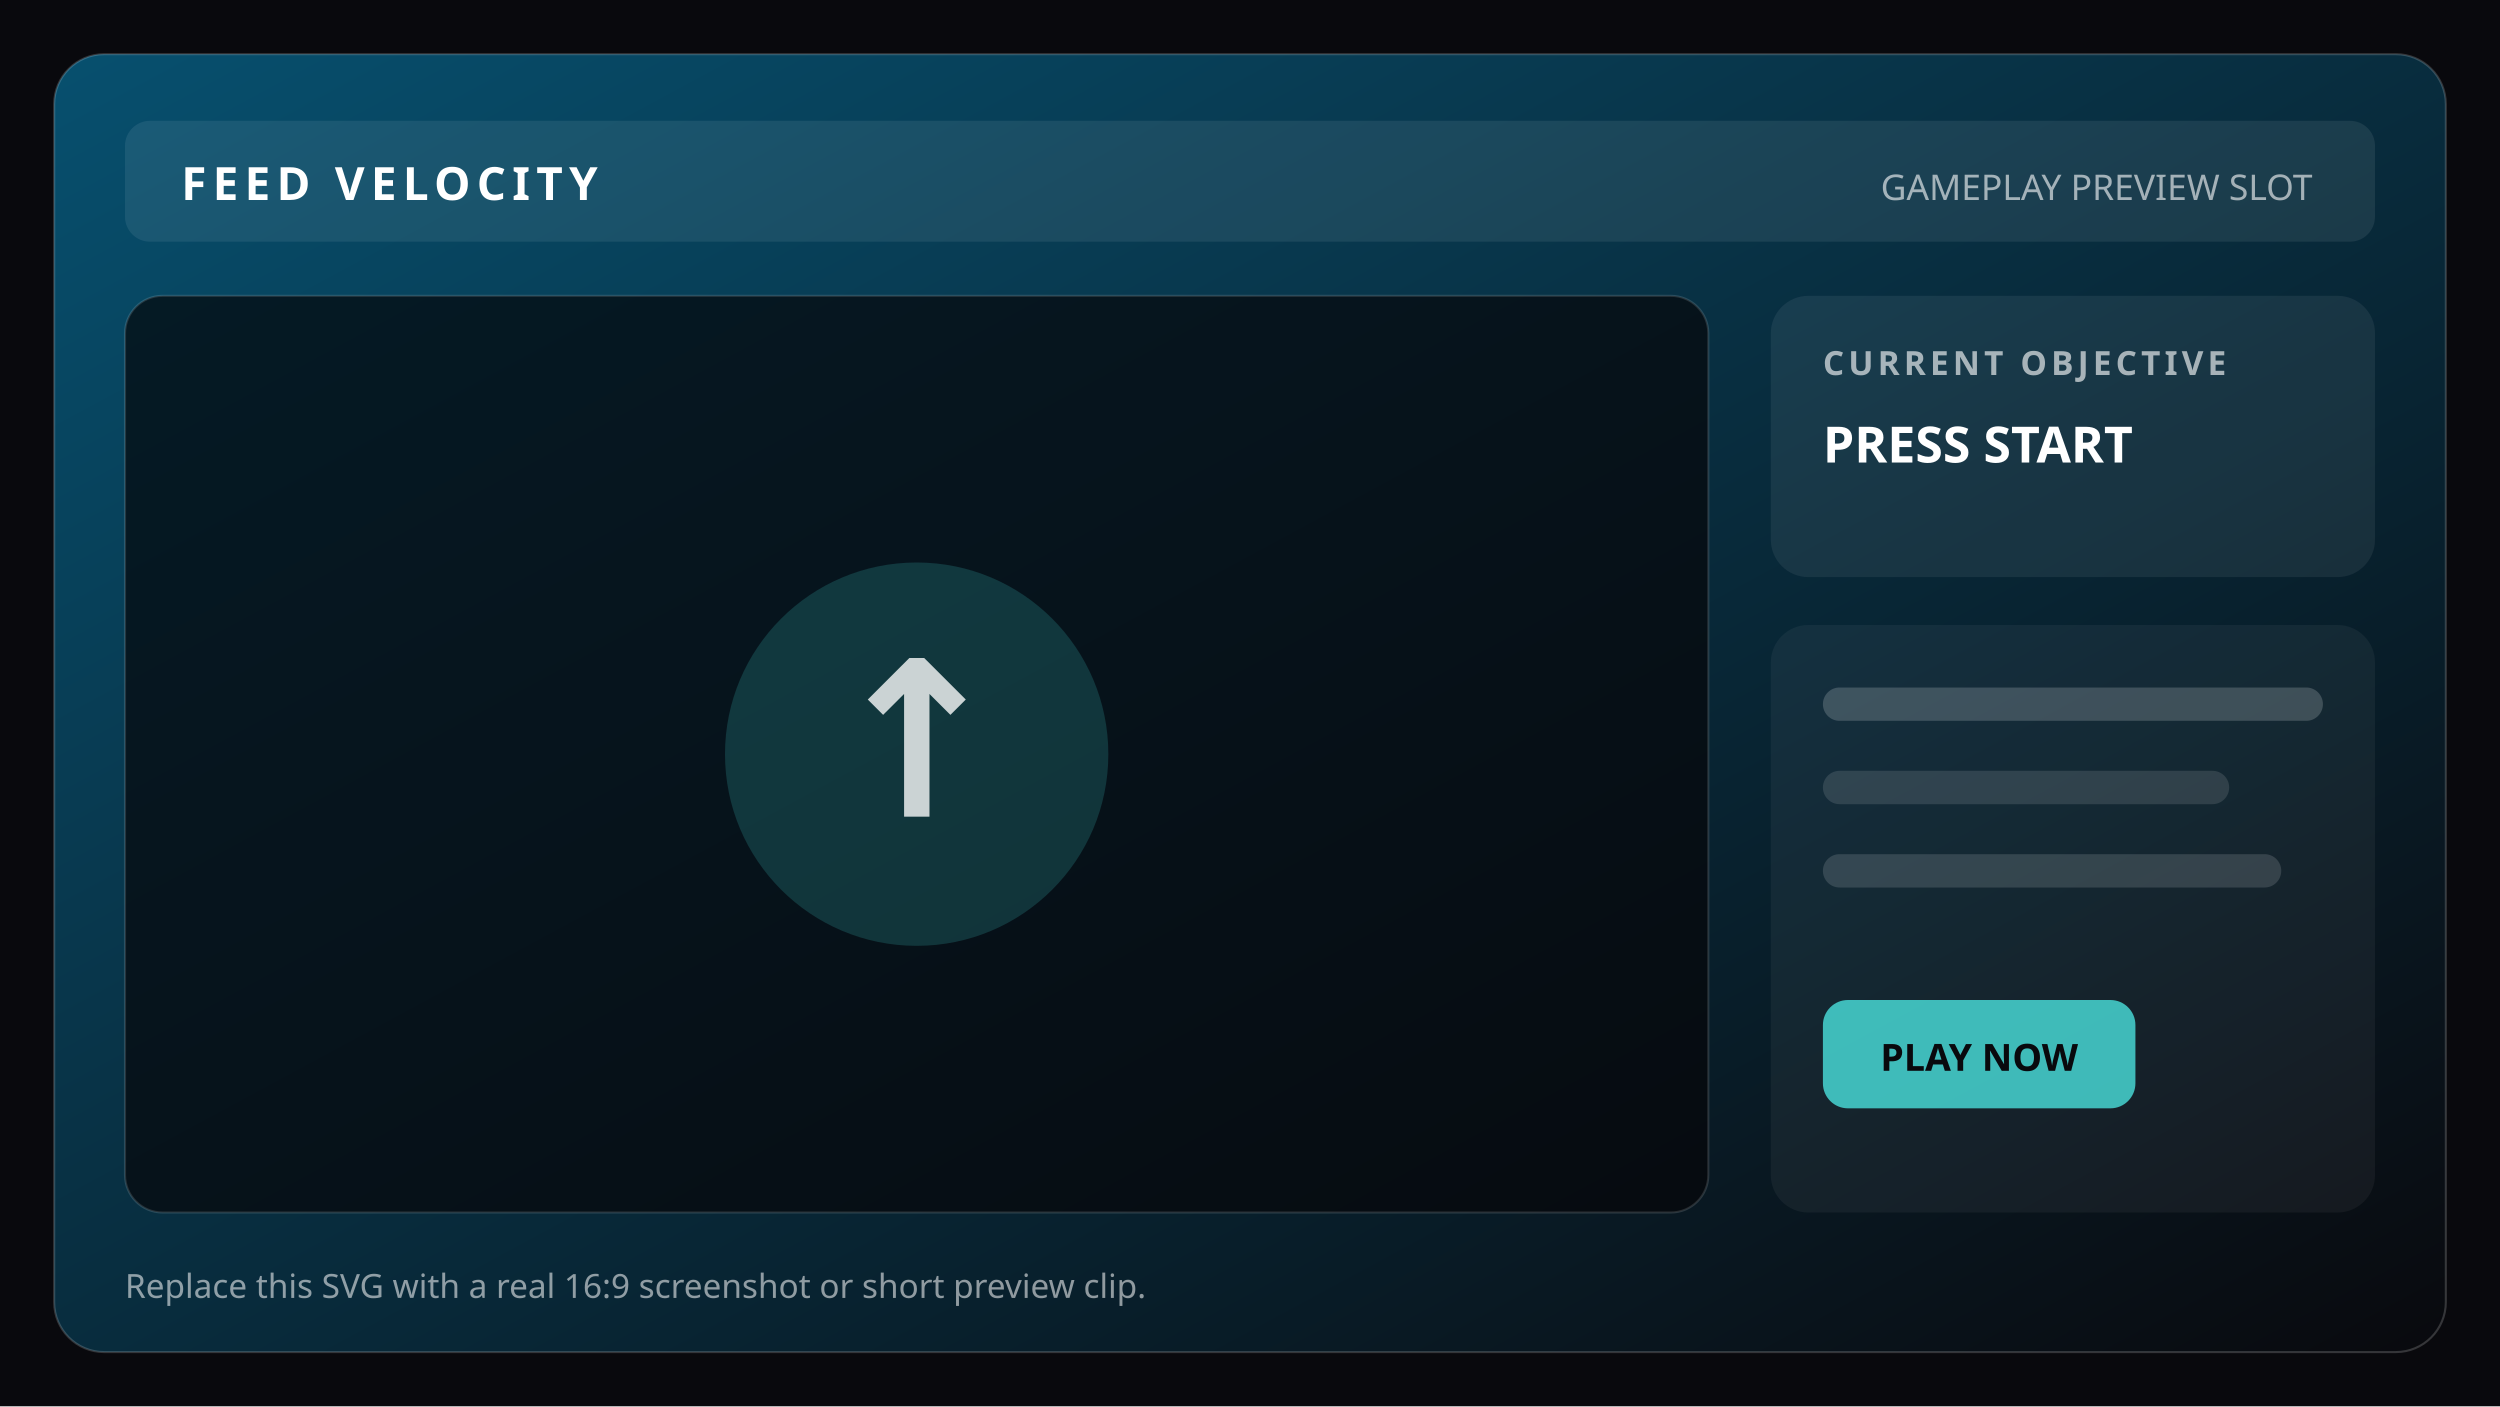
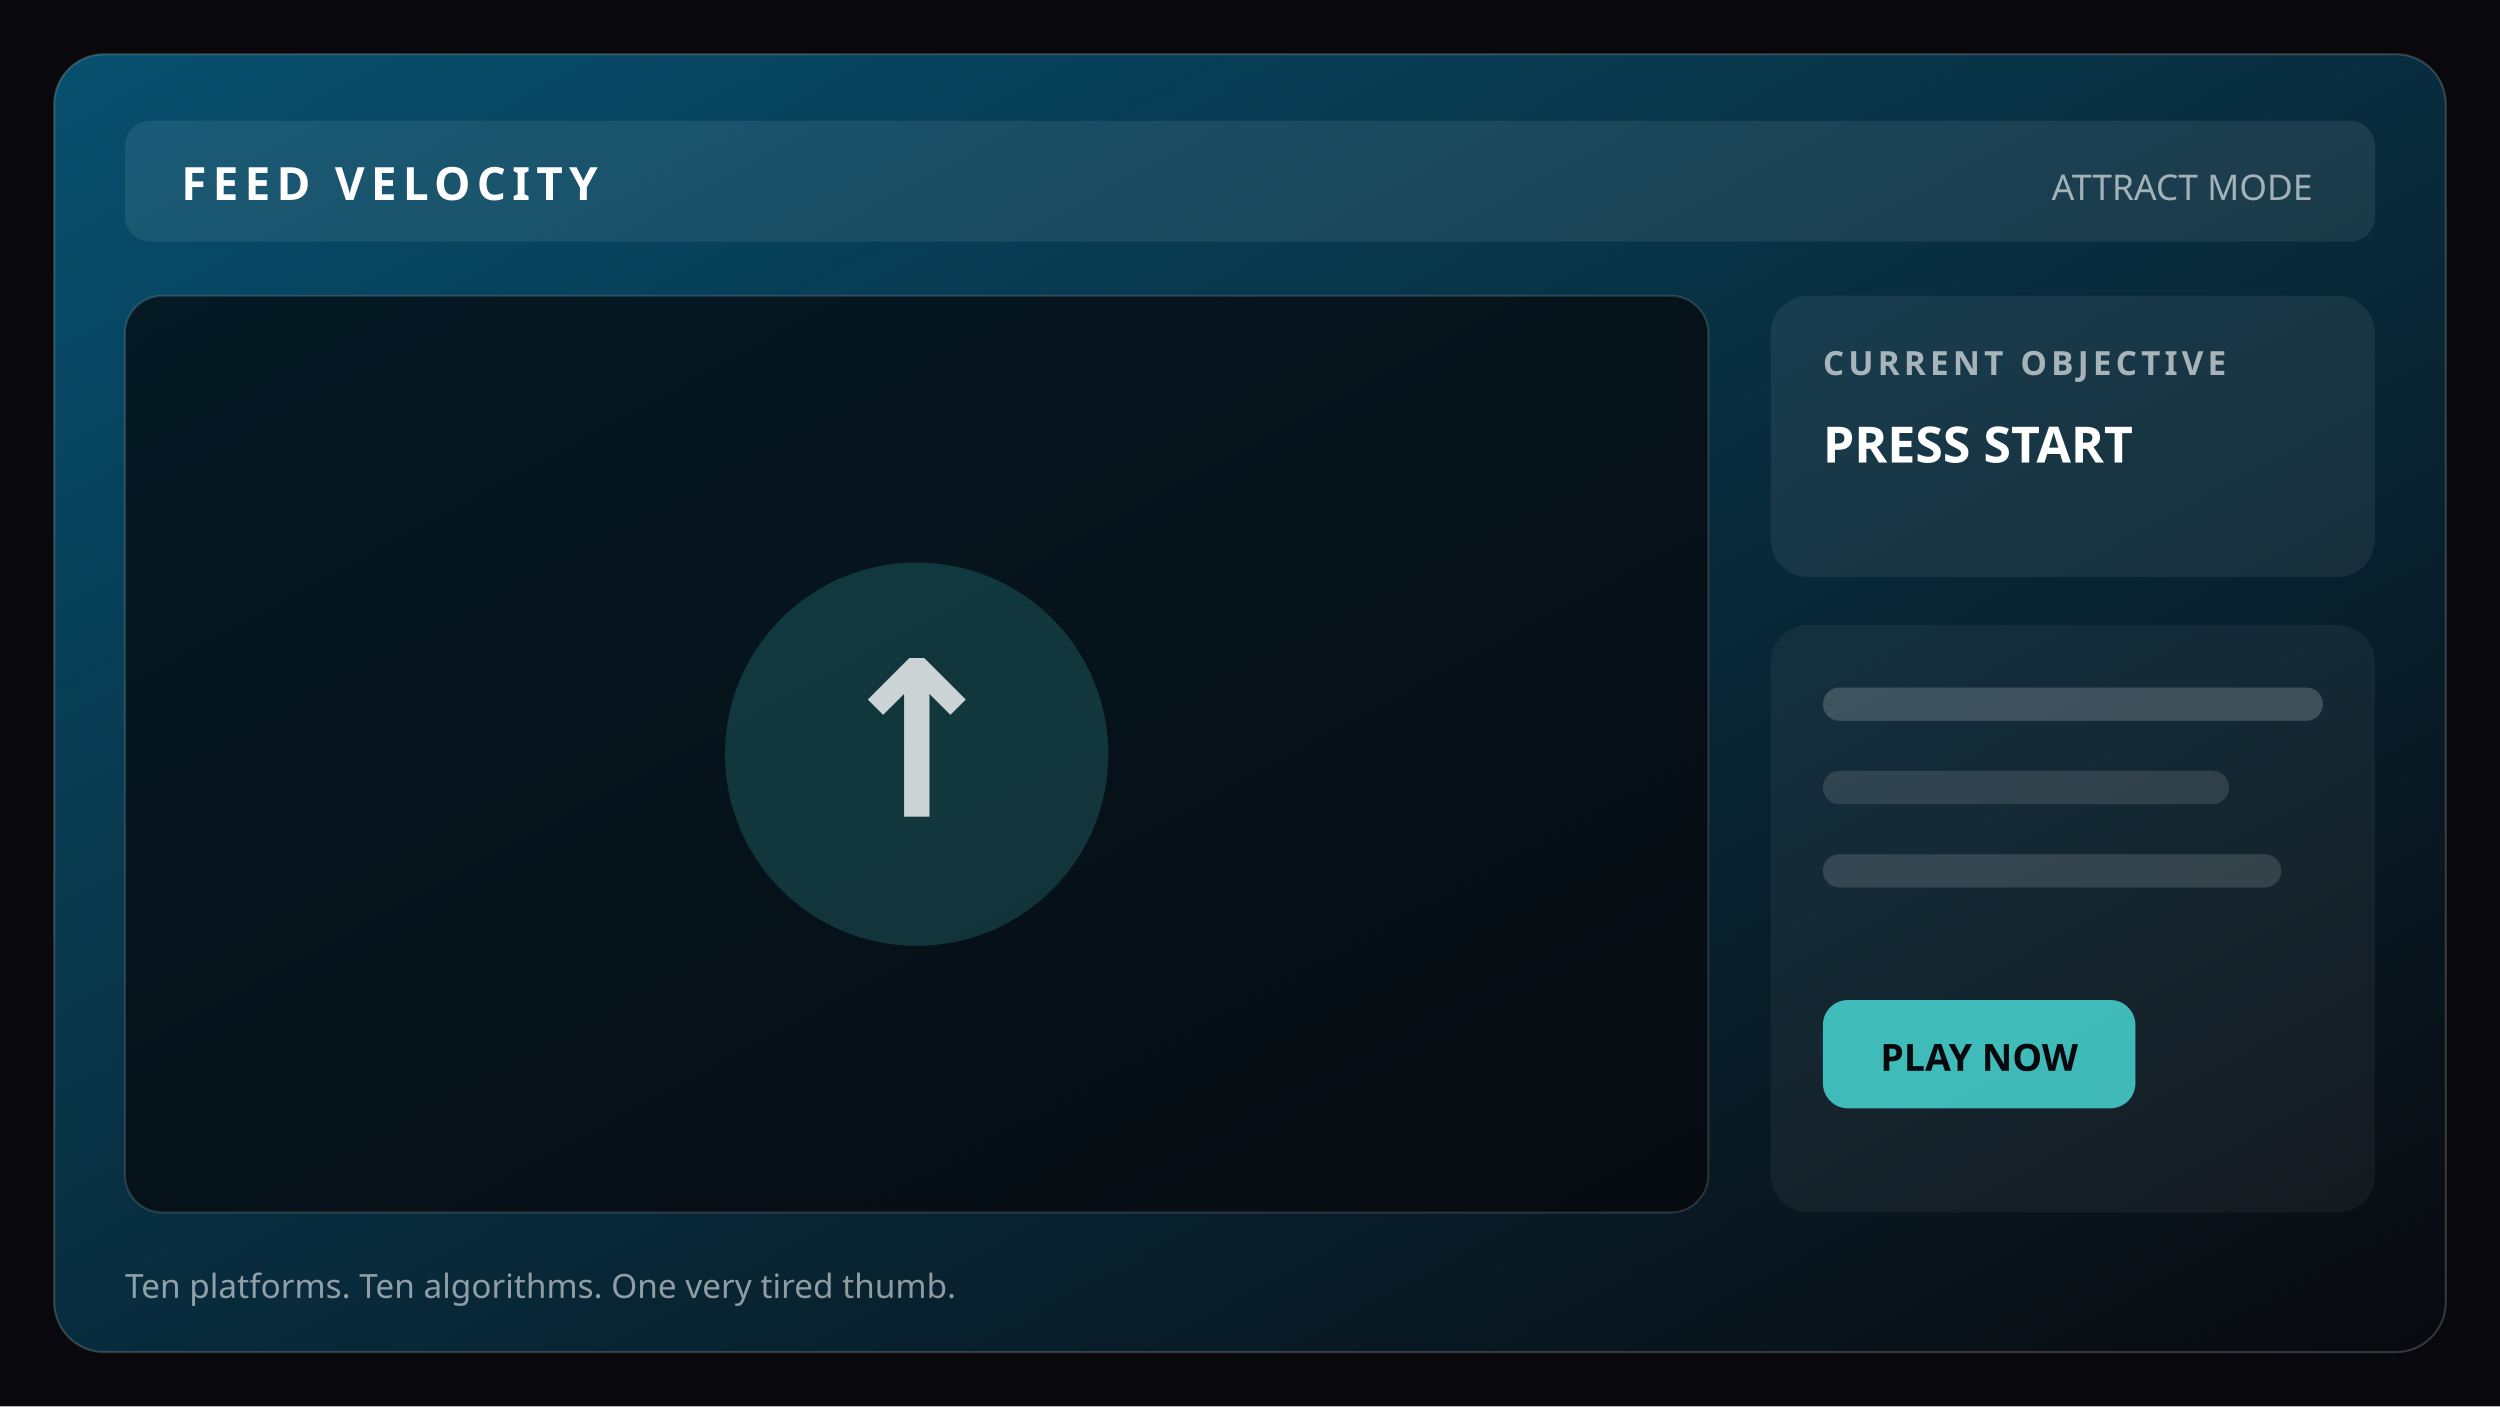
<svg xmlns="http://www.w3.org/2000/svg" viewBox="0 0 1200 675" role="img" aria-labelledby="t d">
  <defs>
    <linearGradient id="g" x1="0" y1="0" x2="1" y2="1">
      <stop stop-color="#07506f" />
      <stop offset="1" stop-color="#09090d" />
    </linearGradient>
  </defs>
  <rect width="1200" height="675" fill="#09090d" />
  <rect x="26" y="26" width="1148" height="623" rx="24" fill="url(#g)" stroke="white" stroke-opacity=".18" />
  <rect x="60" y="58" width="1080" height="58" rx="12" fill="white" fill-opacity=".08" />
  <text x="87" y="96" font-family="system-ui" font-size="22" font-weight="900" letter-spacing="3" fill="white">FEED VELOCITY</text>
-   <text x="1110" y="96" text-anchor="end" font-family="system-ui" font-size="17" fill="white" fill-opacity=".6">GAMEPLAY PREVIEW SLOT</text>
+   <text x="1110" y="96" text-anchor="end" font-family="system-ui" font-size="17" fill="white" fill-opacity=".6">ATTRACT MODE</text>
  <rect x="60" y="142" width="760" height="440" rx="18" fill="#050508" fill-opacity=".68" stroke="white" stroke-opacity=".14" />
  <circle cx="440" cy="362" r="92" fill="#4ff5f0" fill-opacity=".16" />
  <text x="440" y="392" text-anchor="middle" font-family="system-ui" font-size="104" font-weight="1000" fill="white" fill-opacity=".78">↑</text>
  <rect x="850" y="142" width="290" height="135" rx="18" fill="white" fill-opacity=".07" />
  <text x="875" y="180" font-family="system-ui" font-size="16" letter-spacing="2" font-weight="800" fill="white" fill-opacity=".62">CURRENT OBJECTIVE</text>
  <text x="875" y="222" font-family="system-ui" font-size="24" font-weight="900" fill="white">PRESS START</text>
  <rect x="850" y="300" width="290" height="282" rx="18" fill="white" fill-opacity=".05" />
  <rect x="875" y="330" width="240" height="16" rx="8" fill="white" fill-opacity=".18" />
  <rect x="875" y="370" width="195" height="16" rx="8" fill="white" fill-opacity=".12" />
  <rect x="875" y="410" width="220" height="16" rx="8" fill="white" fill-opacity=".14" />
  <rect x="875" y="480" width="150" height="52" rx="12" fill="#4ff5f0" fill-opacity=".72" />
  <text x="950" y="514" text-anchor="middle" font-family="system-ui" font-size="18" font-weight="900" fill="#09090d">PLAY NOW</text>
-   <text x="60" y="623" font-family="system-ui" font-size="16" fill="white" fill-opacity=".55">Replace this SVG with a real 16:9 screenshot or short preview clip.</text>
+   <text x="60" y="623" font-family="system-ui" font-size="16" fill="white" fill-opacity=".55">Ten platforms. Ten algorithms. One very tired thumb.</text>
</svg>
